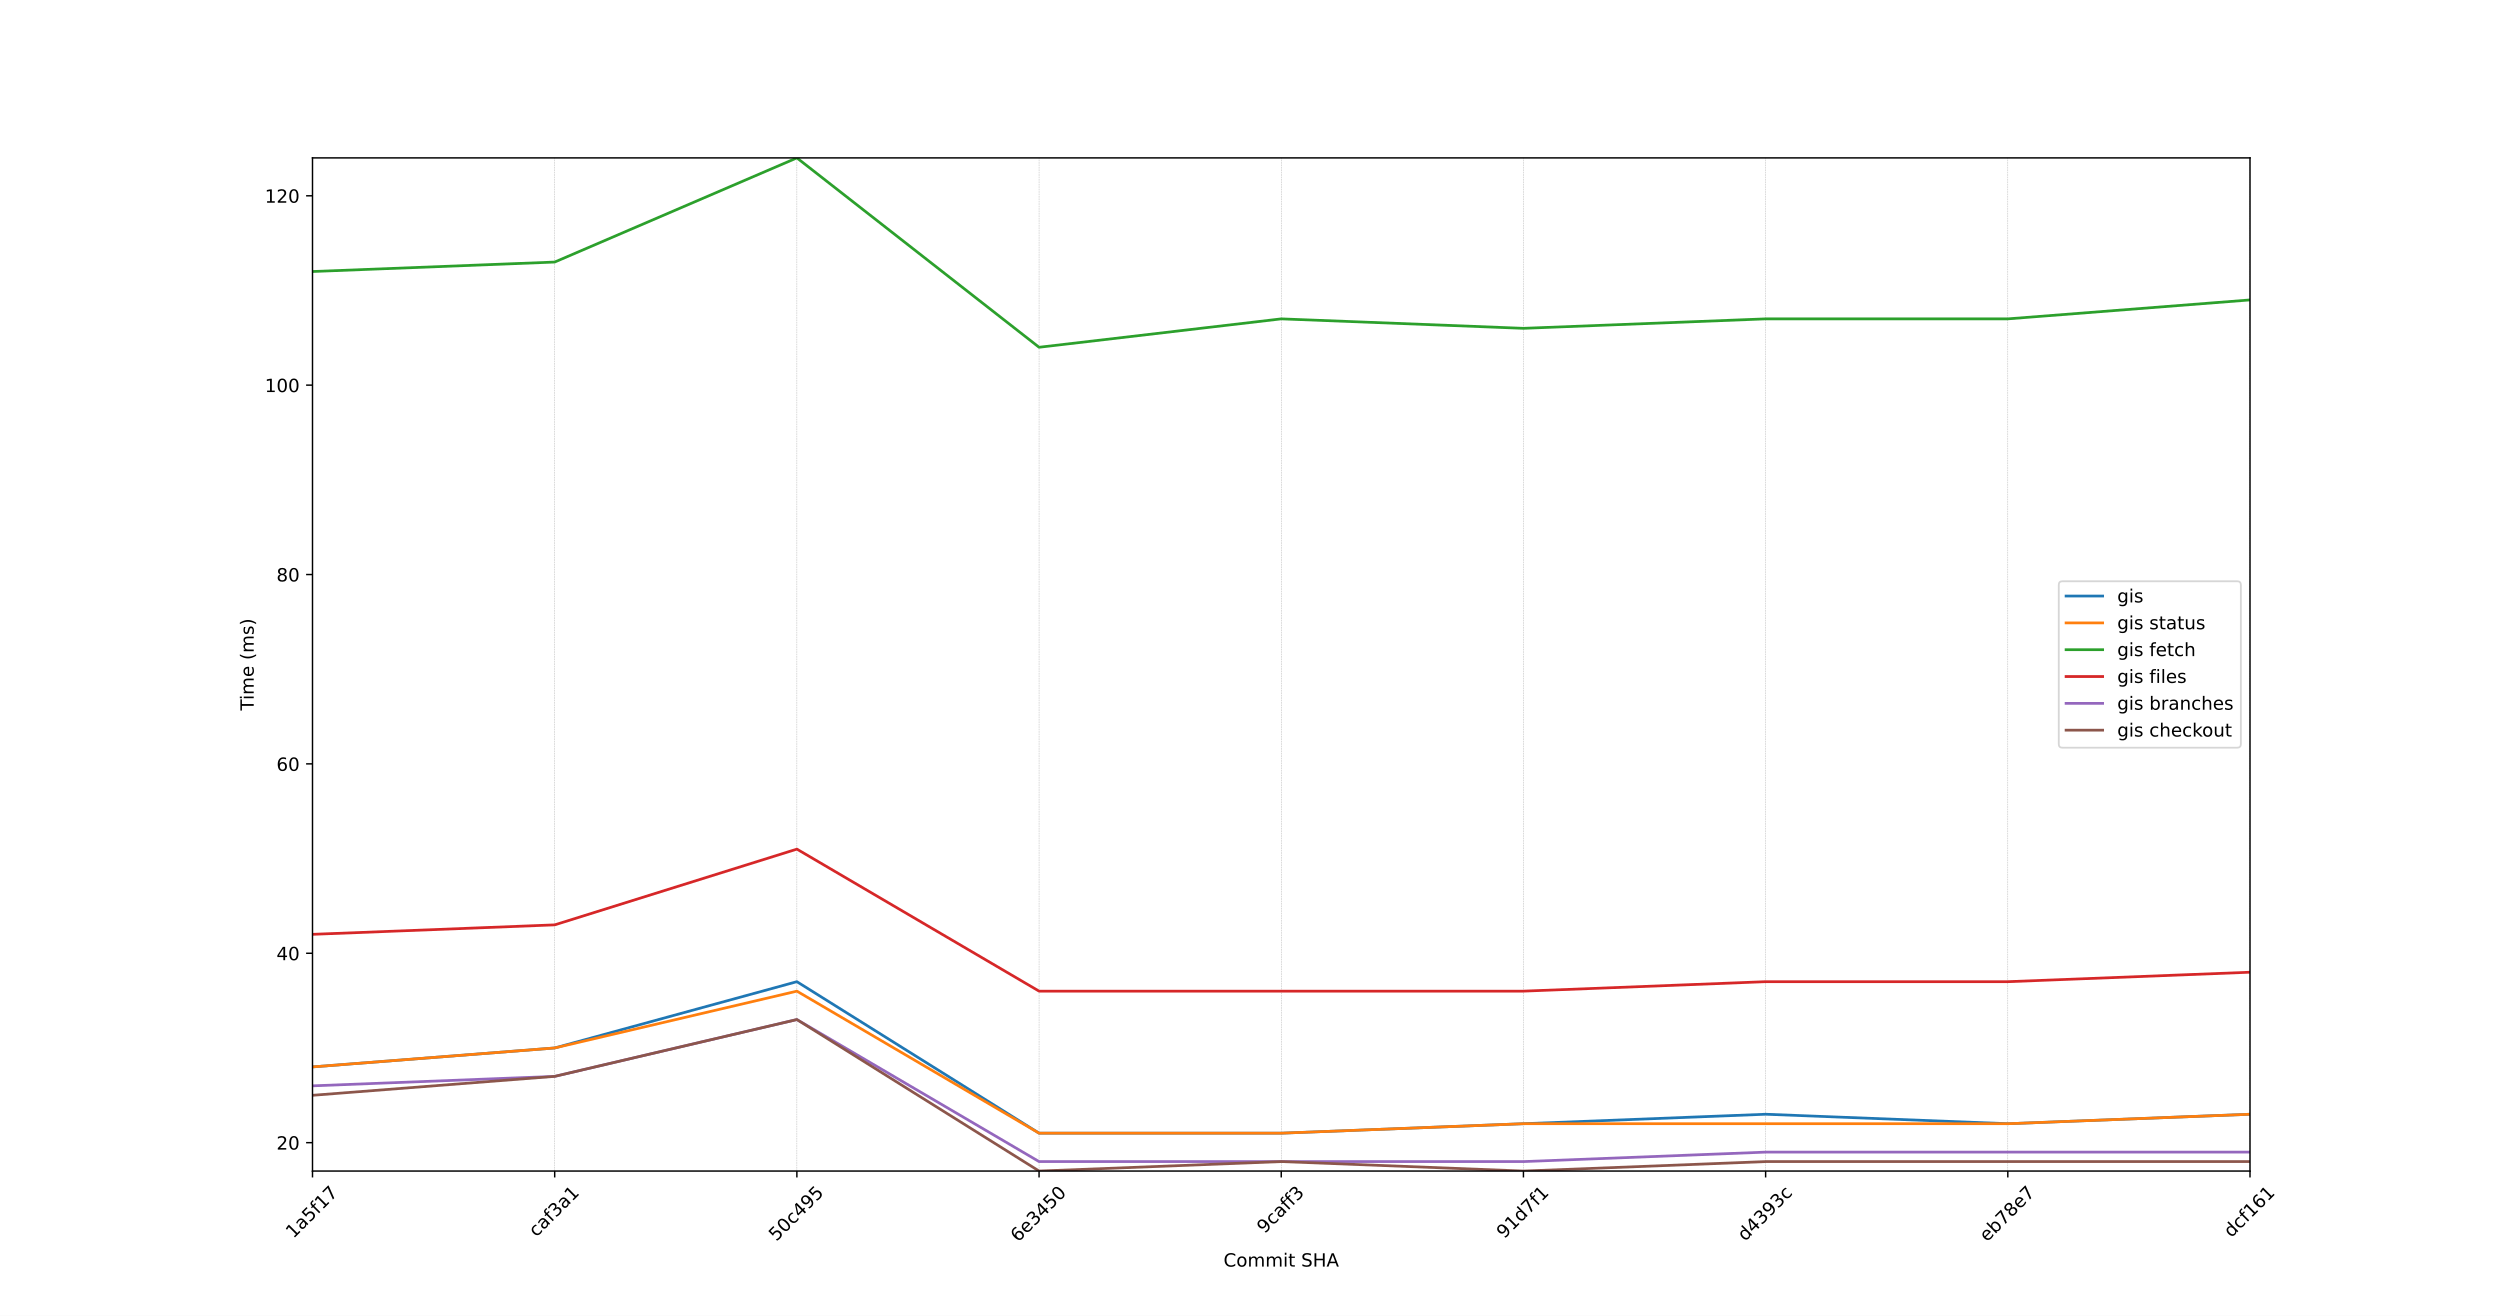
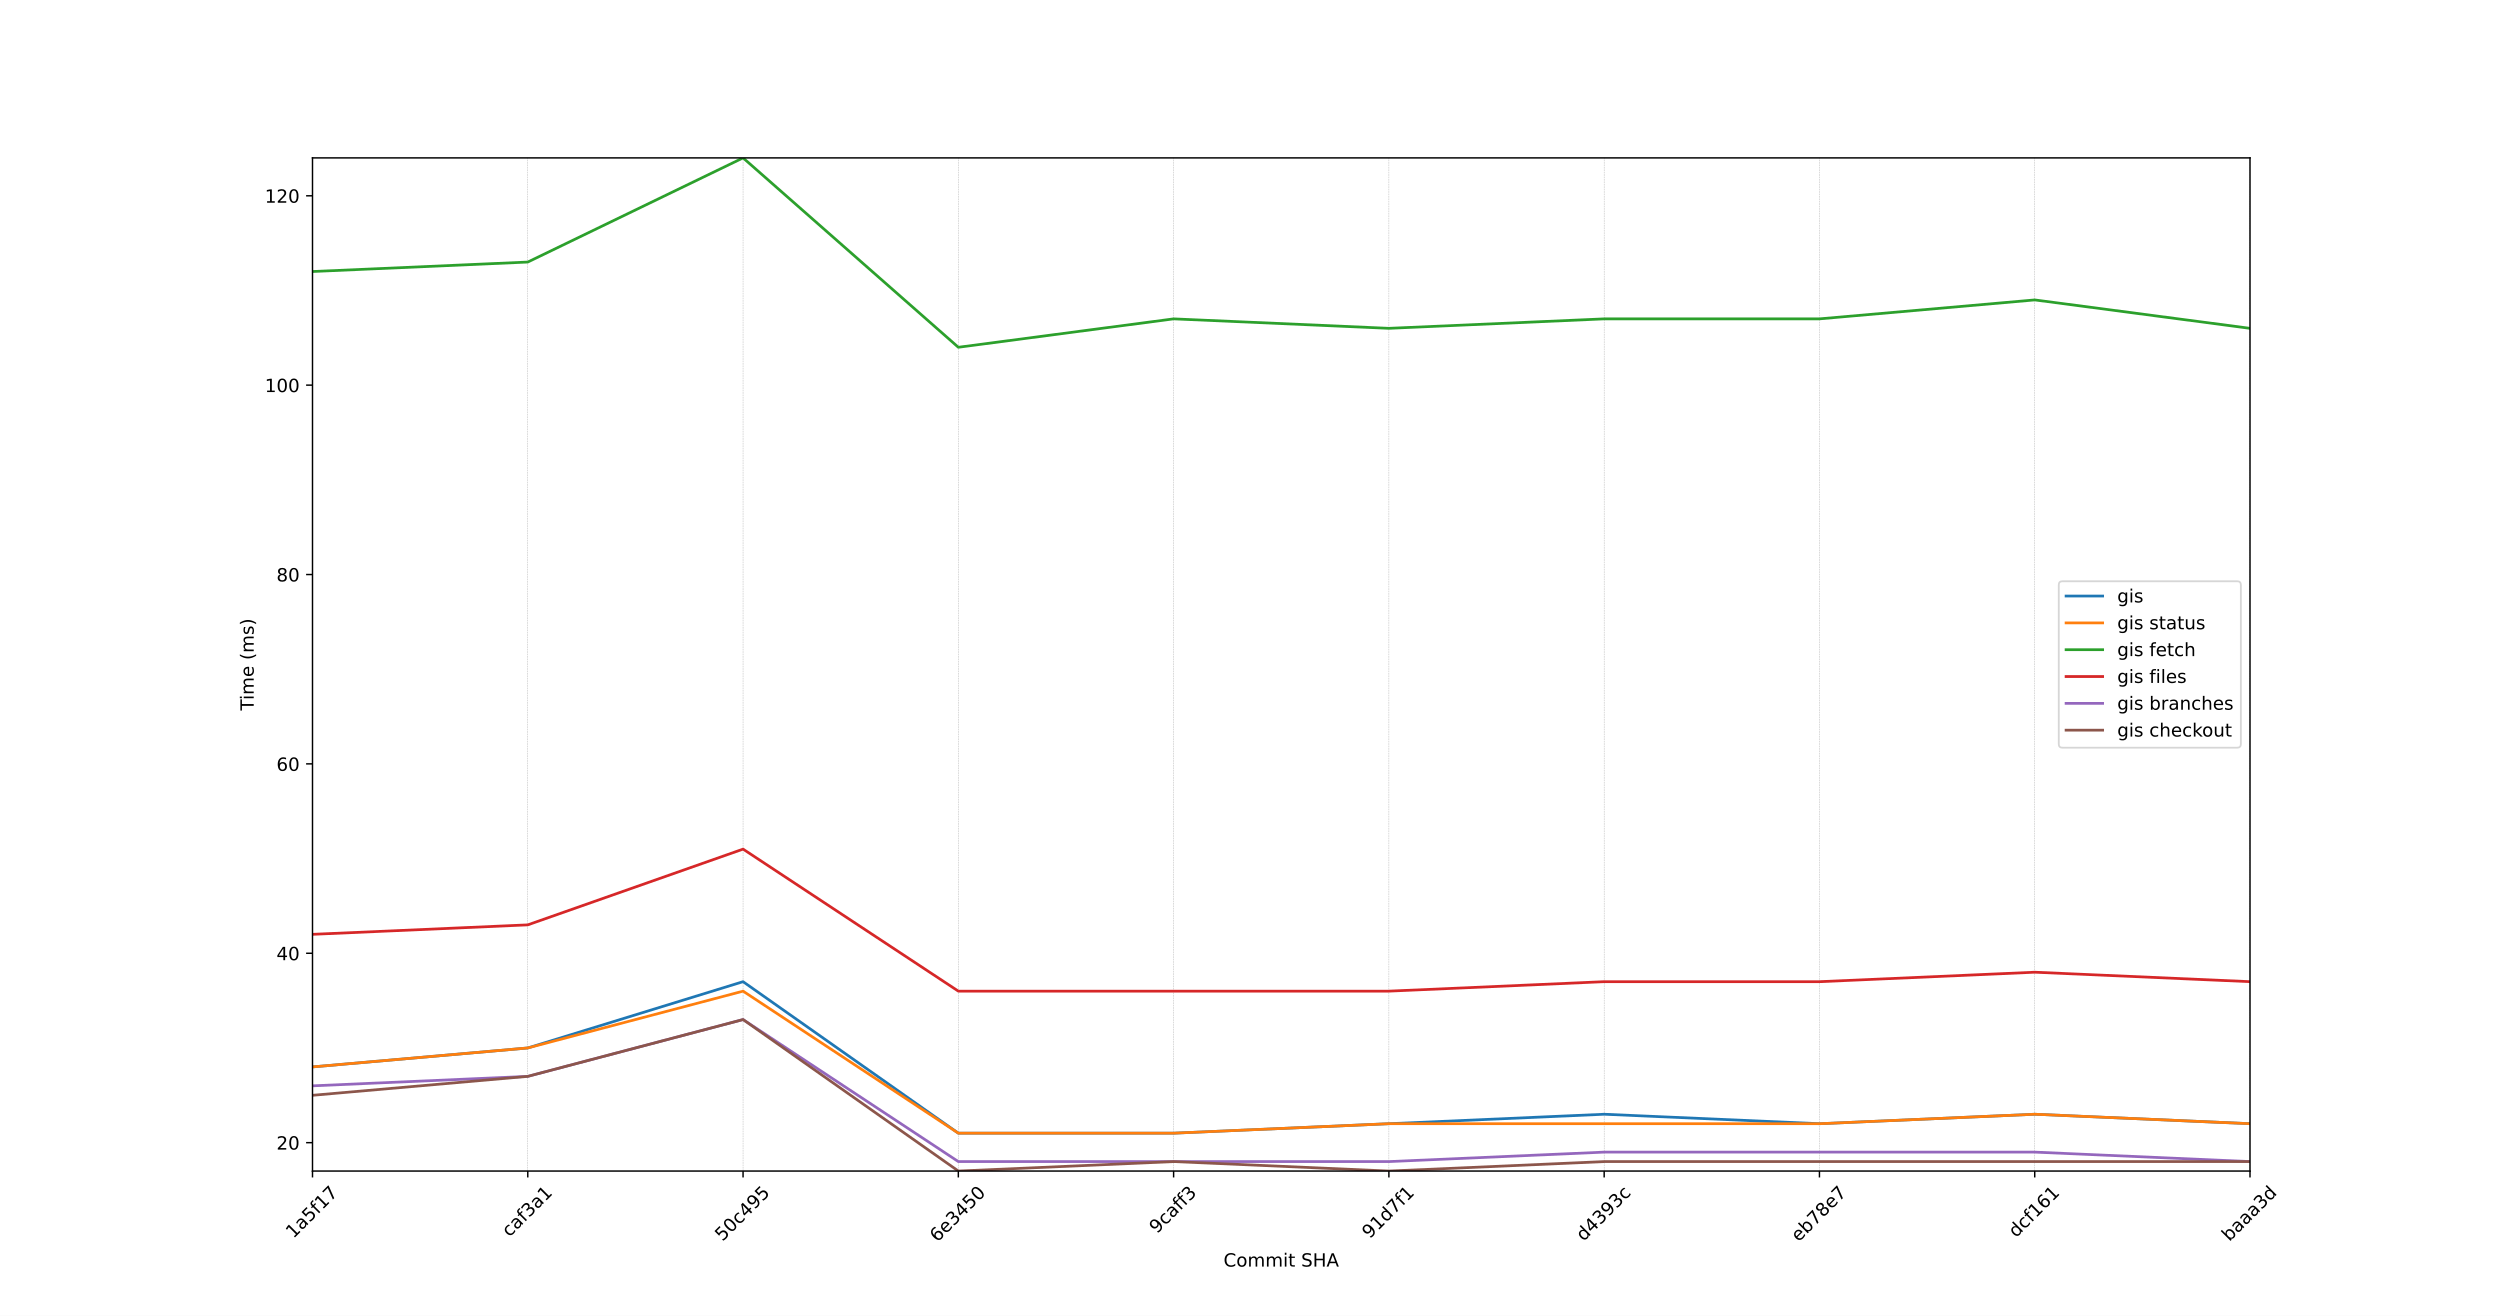
<svg xmlns="http://www.w3.org/2000/svg" xmlns:xlink="http://www.w3.org/1999/xlink" width="1368pt" height="720pt" viewBox="0 0 1368 720" version="1.1">
  <defs>
    <style type="text/css">*{stroke-linejoin: round; stroke-linecap: butt}</style>
  </defs>
  <g id="figure_1">
    <g id="patch_1">
      <path d="M 0 720  L 1368 720  L 1368 0  L 0 0  z " style="fill: #ffffff" />
    </g>
    <g id="axes_1">
      <g id="patch_2">
        <path d="M 171 640.8  L 1231.2 640.8  L 1231.2 86.4  L 171 86.4  z " style="fill: #ffffff" />
      </g>
      <g id="matplotlib.axis_1">
        <g id="xtick_1">
          <g id="line2d_1">
-             <path d="M 171 640.8  L 171 86.4  " clip-path="url(#pd1e9ff029a)" style="fill: none; stroke-dasharray: 0.925,0.4; stroke-dashoffset: 0; stroke: #b0b0b0; stroke-width: 0.25" />
+             <path d="M 171 640.8  L 171 86.4  " clip-path="url(#p439e84e2dd)" style="fill: none; stroke-dasharray: 0.925,0.4; stroke-dashoffset: 0; stroke: #b0b0b0; stroke-width: 0.25" />
          </g>
          <g id="line2d_2">
            <defs>
-               <path id="m71809aa776" d="M 0 0  L 0 3.5  " style="stroke: #000000; stroke-width: 0.8" />
-             </defs>
-             <g>
-               <use xlink:href="#m71809aa776" x="171" y="640.8" style="stroke: #000000; stroke-width: 0.8" />
+               <path id="m91cefb9910" d="M 0 0  L 0 3.5  " style="stroke: #000000; stroke-width: 0.8" />
+             </defs>
+             <g>
+               <use xlink:href="#m91cefb9910" x="171" y="640.8" style="stroke: #000000; stroke-width: 0.8" />
            </g>
          </g>
          <g id="text_1">
            <g transform="translate(160.542 677.9913) rotate(-45) scale(0.1 -0.1)">
              <defs>
                <path id="DejaVuSans-31" d="M 794 531  L 1825 531  L 1825 4091  L 703 3866  L 703 4441  L 1819 4666  L 2450 4666  L 2450 531  L 3481 531  L 3481 0  L 794 0  L 794 531  z " transform="scale(0.015625)" />
                <path id="DejaVuSans-61" d="M 2194 1759  Q 1497 1759 1228 1600  Q 959 1441 959 1056  Q 959 750 1161 570  Q 1363 391 1709 391  Q 2188 391 2477 730  Q 2766 1069 2766 1631  L 2766 1759  L 2194 1759  z M 3341 1997  L 3341 0  L 2766 0  L 2766 531  Q 2569 213 2275 61  Q 1981 -91 1556 -91  Q 1019 -91 701 211  Q 384 513 384 1019  Q 384 1609 779 1909  Q 1175 2209 1959 2209  L 2766 2209  L 2766 2266  Q 2766 2663 2505 2880  Q 2244 3097 1772 3097  Q 1472 3097 1187 3025  Q 903 2953 641 2809  L 641 3341  Q 956 3463 1253 3523  Q 1550 3584 1831 3584  Q 2591 3584 2966 3190  Q 3341 2797 3341 1997  z " transform="scale(0.015625)" />
                <path id="DejaVuSans-35" d="M 691 4666  L 3169 4666  L 3169 4134  L 1269 4134  L 1269 2991  Q 1406 3038 1543 3061  Q 1681 3084 1819 3084  Q 2600 3084 3056 2656  Q 3513 2228 3513 1497  Q 3513 744 3044 326  Q 2575 -91 1722 -91  Q 1428 -91 1123 -41  Q 819 9 494 109  L 494 744  Q 775 591 1075 516  Q 1375 441 1709 441  Q 2250 441 2565 725  Q 2881 1009 2881 1497  Q 2881 1984 2565 2268  Q 2250 2553 1709 2553  Q 1456 2553 1204 2497  Q 953 2441 691 2322  L 691 4666  z " transform="scale(0.015625)" />
                <path id="DejaVuSans-66" d="M 2375 4863  L 2375 4384  L 1825 4384  Q 1516 4384 1395 4259  Q 1275 4134 1275 3809  L 1275 3500  L 2222 3500  L 2222 3053  L 1275 3053  L 1275 0  L 697 0  L 697 3053  L 147 3053  L 147 3500  L 697 3500  L 697 3744  Q 697 4328 969 4595  Q 1241 4863 1831 4863  L 2375 4863  z " transform="scale(0.015625)" />
                <path id="DejaVuSans-37" d="M 525 4666  L 3525 4666  L 3525 4397  L 1831 0  L 1172 0  L 2766 4134  L 525 4134  L 525 4666  z " transform="scale(0.015625)" />
              </defs>
              <use xlink:href="#DejaVuSans-31" />
              <use xlink:href="#DejaVuSans-61" x="63.623" />
              <use xlink:href="#DejaVuSans-35" x="124.902" />
              <use xlink:href="#DejaVuSans-66" x="188.525" />
              <use xlink:href="#DejaVuSans-31" x="223.73" />
              <use xlink:href="#DejaVuSans-37" x="287.354" />
            </g>
          </g>
        </g>
        <g id="xtick_2">
          <g id="line2d_3">
-             <path d="M 303.525 640.8  L 303.525 86.4  " clip-path="url(#pd1e9ff029a)" style="fill: none; stroke-dasharray: 0.925,0.4; stroke-dashoffset: 0; stroke: #b0b0b0; stroke-width: 0.25" />
+             <path d="M 288.8 640.8  L 288.8 86.4  " clip-path="url(#p439e84e2dd)" style="fill: none; stroke-dasharray: 0.925,0.4; stroke-dashoffset: 0; stroke: #b0b0b0; stroke-width: 0.25" />
          </g>
          <g id="line2d_4">
            <g>
-               <use xlink:href="#m71809aa776" x="303.525" y="640.8" style="stroke: #000000; stroke-width: 0.8" />
+               <use xlink:href="#m91cefb9910" x="288.8" y="640.8" style="stroke: #000000; stroke-width: 0.8" />
            </g>
          </g>
          <g id="text_2">
-             <g transform="translate(293.4554 677.2145) rotate(-45) scale(0.1 -0.1)">
+             <g transform="translate(278.7304 677.2145) rotate(-45) scale(0.1 -0.1)">
              <defs>
                <path id="DejaVuSans-63" d="M 3122 3366  L 3122 2828  Q 2878 2963 2633 3030  Q 2388 3097 2138 3097  Q 1578 3097 1268 2742  Q 959 2388 959 1747  Q 959 1106 1268 751  Q 1578 397 2138 397  Q 2388 397 2633 464  Q 2878 531 3122 666  L 3122 134  Q 2881 22 2623 -34  Q 2366 -91 2075 -91  Q 1284 -91 818 406  Q 353 903 353 1747  Q 353 2603 823 3093  Q 1294 3584 2113 3584  Q 2378 3584 2631 3529  Q 2884 3475 3122 3366  z " transform="scale(0.015625)" />
                <path id="DejaVuSans-33" d="M 2597 2516  Q 3050 2419 3304 2112  Q 3559 1806 3559 1356  Q 3559 666 3084 287  Q 2609 -91 1734 -91  Q 1441 -91 1130 -33  Q 819 25 488 141  L 488 750  Q 750 597 1062 519  Q 1375 441 1716 441  Q 2309 441 2620 675  Q 2931 909 2931 1356  Q 2931 1769 2642 2001  Q 2353 2234 1838 2234  L 1294 2234  L 1294 2753  L 1863 2753  Q 2328 2753 2575 2939  Q 2822 3125 2822 3475  Q 2822 3834 2567 4026  Q 2313 4219 1838 4219  Q 1578 4219 1281 4162  Q 984 4106 628 3988  L 628 4550  Q 988 4650 1302 4700  Q 1616 4750 1894 4750  Q 2613 4750 3031 4423  Q 3450 4097 3450 3541  Q 3450 3153 3228 2886  Q 3006 2619 2597 2516  z " transform="scale(0.015625)" />
              </defs>
              <use xlink:href="#DejaVuSans-63" />
              <use xlink:href="#DejaVuSans-61" x="54.98" />
              <use xlink:href="#DejaVuSans-66" x="116.26" />
              <use xlink:href="#DejaVuSans-33" x="151.465" />
              <use xlink:href="#DejaVuSans-61" x="215.088" />
              <use xlink:href="#DejaVuSans-31" x="276.367" />
            </g>
          </g>
        </g>
        <g id="xtick_3">
          <g id="line2d_5">
-             <path d="M 436.05 640.8  L 436.05 86.4  " clip-path="url(#pd1e9ff029a)" style="fill: none; stroke-dasharray: 0.925,0.4; stroke-dashoffset: 0; stroke: #b0b0b0; stroke-width: 0.25" />
+             <path d="M 406.6 640.8  L 406.6 86.4  " clip-path="url(#p439e84e2dd)" style="fill: none; stroke-dasharray: 0.925,0.4; stroke-dashoffset: 0; stroke: #b0b0b0; stroke-width: 0.25" />
          </g>
          <g id="line2d_6">
            <g>
-               <use xlink:href="#m71809aa776" x="436.05" y="640.8" style="stroke: #000000; stroke-width: 0.8" />
+               <use xlink:href="#m91cefb9910" x="406.6" y="640.8" style="stroke: #000000; stroke-width: 0.8" />
            </g>
          </g>
          <g id="text_3">
-             <g transform="translate(424.8098 679.5557) rotate(-45) scale(0.1 -0.1)">
+             <g transform="translate(395.3598 679.5557) rotate(-45) scale(0.1 -0.1)">
              <defs>
                <path id="DejaVuSans-30" d="M 2034 4250  Q 1547 4250 1301 3770  Q 1056 3291 1056 2328  Q 1056 1369 1301 889  Q 1547 409 2034 409  Q 2525 409 2770 889  Q 3016 1369 3016 2328  Q 3016 3291 2770 3770  Q 2525 4250 2034 4250  z M 2034 4750  Q 2819 4750 3233 4129  Q 3647 3509 3647 2328  Q 3647 1150 3233 529  Q 2819 -91 2034 -91  Q 1250 -91 836 529  Q 422 1150 422 2328  Q 422 3509 836 4129  Q 1250 4750 2034 4750  z " transform="scale(0.015625)" />
                <path id="DejaVuSans-34" d="M 2419 4116  L 825 1625  L 2419 1625  L 2419 4116  z M 2253 4666  L 3047 4666  L 3047 1625  L 3713 1625  L 3713 1100  L 3047 1100  L 3047 0  L 2419 0  L 2419 1100  L 313 1100  L 313 1709  L 2253 4666  z " transform="scale(0.015625)" />
                <path id="DejaVuSans-39" d="M 703 97  L 703 672  Q 941 559 1184 500  Q 1428 441 1663 441  Q 2288 441 2617 861  Q 2947 1281 2994 2138  Q 2813 1869 2534 1725  Q 2256 1581 1919 1581  Q 1219 1581 811 2004  Q 403 2428 403 3163  Q 403 3881 828 4315  Q 1253 4750 1959 4750  Q 2769 4750 3195 4129  Q 3622 3509 3622 2328  Q 3622 1225 3098 567  Q 2575 -91 1691 -91  Q 1453 -91 1209 -44  Q 966 3 703 97  z M 1959 2075  Q 2384 2075 2632 2365  Q 2881 2656 2881 3163  Q 2881 3666 2632 3958  Q 2384 4250 1959 4250  Q 1534 4250 1286 3958  Q 1038 3666 1038 3163  Q 1038 2656 1286 2365  Q 1534 2075 1959 2075  z " transform="scale(0.015625)" />
              </defs>
              <use xlink:href="#DejaVuSans-35" />
              <use xlink:href="#DejaVuSans-30" x="63.623" />
              <use xlink:href="#DejaVuSans-63" x="127.246" />
              <use xlink:href="#DejaVuSans-34" x="182.227" />
              <use xlink:href="#DejaVuSans-39" x="245.85" />
              <use xlink:href="#DejaVuSans-35" x="309.473" />
            </g>
          </g>
        </g>
        <g id="xtick_4">
          <g id="line2d_7">
-             <path d="M 568.575 640.8  L 568.575 86.4  " clip-path="url(#pd1e9ff029a)" style="fill: none; stroke-dasharray: 0.925,0.4; stroke-dashoffset: 0; stroke: #b0b0b0; stroke-width: 0.25" />
+             <path d="M 524.4 640.8  L 524.4 86.4  " clip-path="url(#p439e84e2dd)" style="fill: none; stroke-dasharray: 0.925,0.4; stroke-dashoffset: 0; stroke: #b0b0b0; stroke-width: 0.25" />
          </g>
          <g id="line2d_8">
            <g>
-               <use xlink:href="#m71809aa776" x="568.575" y="640.8" style="stroke: #000000; stroke-width: 0.8" />
+               <use xlink:href="#m91cefb9910" x="524.4" y="640.8" style="stroke: #000000; stroke-width: 0.8" />
            </g>
          </g>
          <g id="text_4">
-             <g transform="translate(557.1033 680.0187) rotate(-45) scale(0.1 -0.1)">
+             <g transform="translate(512.9283 680.0187) rotate(-45) scale(0.1 -0.1)">
              <defs>
                <path id="DejaVuSans-36" d="M 2113 2584  Q 1688 2584 1439 2293  Q 1191 2003 1191 1497  Q 1191 994 1439 701  Q 1688 409 2113 409  Q 2538 409 2786 701  Q 3034 994 3034 1497  Q 3034 2003 2786 2293  Q 2538 2584 2113 2584  z M 3366 4563  L 3366 3988  Q 3128 4100 2886 4159  Q 2644 4219 2406 4219  Q 1781 4219 1451 3797  Q 1122 3375 1075 2522  Q 1259 2794 1537 2939  Q 1816 3084 2150 3084  Q 2853 3084 3261 2657  Q 3669 2231 3669 1497  Q 3669 778 3244 343  Q 2819 -91 2113 -91  Q 1303 -91 875 529  Q 447 1150 447 2328  Q 447 3434 972 4092  Q 1497 4750 2381 4750  Q 2619 4750 2861 4703  Q 3103 4656 3366 4563  z " transform="scale(0.015625)" />
                <path id="DejaVuSans-65" d="M 3597 1894  L 3597 1613  L 953 1613  Q 991 1019 1311 708  Q 1631 397 2203 397  Q 2534 397 2845 478  Q 3156 559 3463 722  L 3463 178  Q 3153 47 2828 -22  Q 2503 -91 2169 -91  Q 1331 -91 842 396  Q 353 884 353 1716  Q 353 2575 817 3079  Q 1281 3584 2069 3584  Q 2775 3584 3186 3129  Q 3597 2675 3597 1894  z M 3022 2063  Q 3016 2534 2758 2815  Q 2500 3097 2075 3097  Q 1594 3097 1305 2825  Q 1016 2553 972 2059  L 3022 2063  z " transform="scale(0.015625)" />
              </defs>
              <use xlink:href="#DejaVuSans-36" />
              <use xlink:href="#DejaVuSans-65" x="63.623" />
              <use xlink:href="#DejaVuSans-33" x="125.146" />
              <use xlink:href="#DejaVuSans-34" x="188.77" />
              <use xlink:href="#DejaVuSans-35" x="252.393" />
              <use xlink:href="#DejaVuSans-30" x="316.016" />
            </g>
          </g>
        </g>
        <g id="xtick_5">
          <g id="line2d_9">
-             <path d="M 701.1 640.8  L 701.1 86.4  " clip-path="url(#pd1e9ff029a)" style="fill: none; stroke-dasharray: 0.925,0.4; stroke-dashoffset: 0; stroke: #b0b0b0; stroke-width: 0.25" />
+             <path d="M 642.2 640.8  L 642.2 86.4  " clip-path="url(#p439e84e2dd)" style="fill: none; stroke-dasharray: 0.925,0.4; stroke-dashoffset: 0; stroke: #b0b0b0; stroke-width: 0.25" />
          </g>
          <g id="line2d_10">
            <g>
-               <use xlink:href="#m71809aa776" x="701.1" y="640.8" style="stroke: #000000; stroke-width: 0.8" />
+               <use xlink:href="#m91cefb9910" x="642.2" y="640.8" style="stroke: #000000; stroke-width: 0.8" />
            </g>
          </g>
          <g id="text_5">
-             <g transform="translate(691.9524 675.3705) rotate(-45) scale(0.1 -0.1)">
+             <g transform="translate(633.0524 675.3705) rotate(-45) scale(0.1 -0.1)">
              <use xlink:href="#DejaVuSans-39" />
              <use xlink:href="#DejaVuSans-63" x="63.623" />
              <use xlink:href="#DejaVuSans-61" x="118.604" />
              <use xlink:href="#DejaVuSans-66" x="179.883" />
              <use xlink:href="#DejaVuSans-66" x="215.088" />
              <use xlink:href="#DejaVuSans-33" x="250.293" />
            </g>
          </g>
        </g>
        <g id="xtick_6">
          <g id="line2d_11">
-             <path d="M 833.625 640.8  L 833.625 86.4  " clip-path="url(#pd1e9ff029a)" style="fill: none; stroke-dasharray: 0.925,0.4; stroke-dashoffset: 0; stroke: #b0b0b0; stroke-width: 0.25" />
+             <path d="M 760 640.8  L 760 86.4  " clip-path="url(#p439e84e2dd)" style="fill: none; stroke-dasharray: 0.925,0.4; stroke-dashoffset: 0; stroke: #b0b0b0; stroke-width: 0.25" />
          </g>
          <g id="line2d_12">
            <g>
-               <use xlink:href="#m71809aa776" x="833.625" y="640.8" style="stroke: #000000; stroke-width: 0.8" />
+               <use xlink:href="#m91cefb9910" x="760" y="640.8" style="stroke: #000000; stroke-width: 0.8" />
            </g>
          </g>
          <g id="text_6">
-             <g transform="translate(823.0891 678.147) rotate(-45) scale(0.1 -0.1)">
+             <g transform="translate(749.4641 678.147) rotate(-45) scale(0.1 -0.1)">
              <defs>
                <path id="DejaVuSans-64" d="M 2906 2969  L 2906 4863  L 3481 4863  L 3481 0  L 2906 0  L 2906 525  Q 2725 213 2448 61  Q 2172 -91 1784 -91  Q 1150 -91 751 415  Q 353 922 353 1747  Q 353 2572 751 3078  Q 1150 3584 1784 3584  Q 2172 3584 2448 3432  Q 2725 3281 2906 2969  z M 947 1747  Q 947 1113 1208 752  Q 1469 391 1925 391  Q 2381 391 2643 752  Q 2906 1113 2906 1747  Q 2906 2381 2643 2742  Q 2381 3103 1925 3103  Q 1469 3103 1208 2742  Q 947 2381 947 1747  z " transform="scale(0.015625)" />
              </defs>
              <use xlink:href="#DejaVuSans-39" />
              <use xlink:href="#DejaVuSans-31" x="63.623" />
              <use xlink:href="#DejaVuSans-64" x="127.246" />
              <use xlink:href="#DejaVuSans-37" x="190.723" />
              <use xlink:href="#DejaVuSans-66" x="254.346" />
              <use xlink:href="#DejaVuSans-31" x="289.551" />
            </g>
          </g>
        </g>
        <g id="xtick_7">
          <g id="line2d_13">
-             <path d="M 966.15 640.8  L 966.15 86.4  " clip-path="url(#pd1e9ff029a)" style="fill: none; stroke-dasharray: 0.925,0.4; stroke-dashoffset: 0; stroke: #b0b0b0; stroke-width: 0.25" />
+             <path d="M 877.8 640.8  L 877.8 86.4  " clip-path="url(#p439e84e2dd)" style="fill: none; stroke-dasharray: 0.925,0.4; stroke-dashoffset: 0; stroke: #b0b0b0; stroke-width: 0.25" />
          </g>
          <g id="line2d_14">
            <g>
-               <use xlink:href="#m71809aa776" x="966.15" y="640.8" style="stroke: #000000; stroke-width: 0.8" />
+               <use xlink:href="#m91cefb9910" x="877.8" y="640.8" style="stroke: #000000; stroke-width: 0.8" />
            </g>
          </g>
          <g id="text_7">
-             <g transform="translate(954.9147 679.5458) rotate(-45) scale(0.1 -0.1)">
+             <g transform="translate(866.5647 679.5458) rotate(-45) scale(0.1 -0.1)">
              <use xlink:href="#DejaVuSans-64" />
              <use xlink:href="#DejaVuSans-34" x="63.477" />
              <use xlink:href="#DejaVuSans-33" x="127.1" />
              <use xlink:href="#DejaVuSans-39" x="190.723" />
              <use xlink:href="#DejaVuSans-33" x="254.346" />
              <use xlink:href="#DejaVuSans-63" x="317.969" />
            </g>
          </g>
        </g>
        <g id="xtick_8">
          <g id="line2d_15">
-             <path d="M 1098.675 640.8  L 1098.675 86.4  " clip-path="url(#pd1e9ff029a)" style="fill: none; stroke-dasharray: 0.925,0.4; stroke-dashoffset: 0; stroke: #b0b0b0; stroke-width: 0.25" />
+             <path d="M 995.6 640.8  L 995.6 86.4  " clip-path="url(#p439e84e2dd)" style="fill: none; stroke-dasharray: 0.925,0.4; stroke-dashoffset: 0; stroke: #b0b0b0; stroke-width: 0.25" />
          </g>
          <g id="line2d_16">
            <g>
-               <use xlink:href="#m71809aa776" x="1098.675" y="640.8" style="stroke: #000000; stroke-width: 0.8" />
+               <use xlink:href="#m91cefb9910" x="995.6" y="640.8" style="stroke: #000000; stroke-width: 0.8" />
            </g>
          </g>
          <g id="text_8">
-             <g transform="translate(1087.282 679.8607) rotate(-45) scale(0.1 -0.1)">
+             <g transform="translate(984.2073 679.8607) rotate(-45) scale(0.1 -0.1)">
              <defs>
                <path id="DejaVuSans-62" d="M 3116 1747  Q 3116 2381 2855 2742  Q 2594 3103 2138 3103  Q 1681 3103 1420 2742  Q 1159 2381 1159 1747  Q 1159 1113 1420 752  Q 1681 391 2138 391  Q 2594 391 2855 752  Q 3116 1113 3116 1747  z M 1159 2969  Q 1341 3281 1617 3432  Q 1894 3584 2278 3584  Q 2916 3584 3314 3078  Q 3713 2572 3713 1747  Q 3713 922 3314 415  Q 2916 -91 2278 -91  Q 1894 -91 1617 61  Q 1341 213 1159 525  L 1159 0  L 581 0  L 581 4863  L 1159 4863  L 1159 2969  z " transform="scale(0.015625)" />
                <path id="DejaVuSans-38" d="M 2034 2216  Q 1584 2216 1326 1975  Q 1069 1734 1069 1313  Q 1069 891 1326 650  Q 1584 409 2034 409  Q 2484 409 2743 651  Q 3003 894 3003 1313  Q 3003 1734 2745 1975  Q 2488 2216 2034 2216  z M 1403 2484  Q 997 2584 770 2862  Q 544 3141 544 3541  Q 544 4100 942 4425  Q 1341 4750 2034 4750  Q 2731 4750 3128 4425  Q 3525 4100 3525 3541  Q 3525 3141 3298 2862  Q 3072 2584 2669 2484  Q 3125 2378 3379 2068  Q 3634 1759 3634 1313  Q 3634 634 3220 271  Q 2806 -91 2034 -91  Q 1263 -91 848 271  Q 434 634 434 1313  Q 434 1759 690 2068  Q 947 2378 1403 2484  z M 1172 3481  Q 1172 3119 1398 2916  Q 1625 2713 2034 2713  Q 2441 2713 2670 2916  Q 2900 3119 2900 3481  Q 2900 3844 2670 4047  Q 2441 4250 2034 4250  Q 1625 4250 1398 4047  Q 1172 3844 1172 3481  z " transform="scale(0.015625)" />
              </defs>
              <use xlink:href="#DejaVuSans-65" />
              <use xlink:href="#DejaVuSans-62" x="61.523" />
              <use xlink:href="#DejaVuSans-37" x="125" />
              <use xlink:href="#DejaVuSans-38" x="188.623" />
              <use xlink:href="#DejaVuSans-65" x="252.246" />
              <use xlink:href="#DejaVuSans-37" x="313.77" />
            </g>
          </g>
        </g>
        <g id="xtick_9">
          <g id="line2d_17">
-             <path d="M 1231.2 640.8  L 1231.2 86.4  " clip-path="url(#pd1e9ff029a)" style="fill: none; stroke-dasharray: 0.925,0.4; stroke-dashoffset: 0; stroke: #b0b0b0; stroke-width: 0.25" />
+             <path d="M 1113.4 640.8  L 1113.4 86.4  " clip-path="url(#p439e84e2dd)" style="fill: none; stroke-dasharray: 0.925,0.4; stroke-dashoffset: 0; stroke: #b0b0b0; stroke-width: 0.25" />
          </g>
          <g id="line2d_18">
            <g>
-               <use xlink:href="#m71809aa776" x="1231.2" y="640.8" style="stroke: #000000; stroke-width: 0.8" />
+               <use xlink:href="#m91cefb9910" x="1113.4" y="640.8" style="stroke: #000000; stroke-width: 0.8" />
            </g>
          </g>
          <g id="text_9">
-             <g transform="translate(1220.97 677.5361) rotate(-45) scale(0.1 -0.1)">
+             <g transform="translate(1103.17 677.5361) rotate(-45) scale(0.1 -0.1)">
              <use xlink:href="#DejaVuSans-64" />
              <use xlink:href="#DejaVuSans-63" x="63.477" />
              <use xlink:href="#DejaVuSans-66" x="118.457" />
              <use xlink:href="#DejaVuSans-31" x="153.662" />
              <use xlink:href="#DejaVuSans-36" x="217.285" />
              <use xlink:href="#DejaVuSans-31" x="280.908" />
            </g>
          </g>
        </g>
-         <g id="text_10">
+         <g id="xtick_10">
+           <g id="line2d_19">
+             <path d="M 1231.2 640.8  L 1231.2 86.4  " clip-path="url(#p439e84e2dd)" style="fill: none; stroke-dasharray: 0.925,0.4; stroke-dashoffset: 0; stroke: #b0b0b0; stroke-width: 0.25" />
+           </g>
+           <g id="line2d_20">
+             <g>
+               <use xlink:href="#m91cefb9910" x="1231.2" y="640.8" style="stroke: #000000; stroke-width: 0.8" />
+             </g>
+           </g>
+           <g id="text_10">
+             <g transform="translate(1219.913 679.6496) rotate(-45) scale(0.1 -0.1)">
+               <use xlink:href="#DejaVuSans-62" />
+               <use xlink:href="#DejaVuSans-61" x="63.477" />
+               <use xlink:href="#DejaVuSans-61" x="124.756" />
+               <use xlink:href="#DejaVuSans-61" x="186.035" />
+               <use xlink:href="#DejaVuSans-33" x="247.314" />
+               <use xlink:href="#DejaVuSans-64" x="310.938" />
+             </g>
+           </g>
+         </g>
+         <g id="text_11">
          <g transform="translate(669.5156 693.0877) scale(0.1 -0.1)">
            <defs>
              <path id="DejaVuSans-43" d="M 4122 4306  L 4122 3641  Q 3803 3938 3442 4084  Q 3081 4231 2675 4231  Q 1875 4231 1450 3742  Q 1025 3253 1025 2328  Q 1025 1406 1450 917  Q 1875 428 2675 428  Q 3081 428 3442 575  Q 3803 722 4122 1019  L 4122 359  Q 3791 134 3420 21  Q 3050 -91 2638 -91  Q 1578 -91 968 557  Q 359 1206 359 2328  Q 359 3453 968 4101  Q 1578 4750 2638 4750  Q 3056 4750 3426 4639  Q 3797 4528 4122 4306  z " transform="scale(0.015625)" />
              <path id="DejaVuSans-6f" d="M 1959 3097  Q 1497 3097 1228 2736  Q 959 2375 959 1747  Q 959 1119 1226 758  Q 1494 397 1959 397  Q 2419 397 2687 759  Q 2956 1122 2956 1747  Q 2956 2369 2687 2733  Q 2419 3097 1959 3097  z M 1959 3584  Q 2709 3584 3137 3096  Q 3566 2609 3566 1747  Q 3566 888 3137 398  Q 2709 -91 1959 -91  Q 1206 -91 779 398  Q 353 888 353 1747  Q 353 2609 779 3096  Q 1206 3584 1959 3584  z " transform="scale(0.015625)" />
              <path id="DejaVuSans-6d" d="M 3328 2828  Q 3544 3216 3844 3400  Q 4144 3584 4550 3584  Q 5097 3584 5394 3201  Q 5691 2819 5691 2113  L 5691 0  L 5113 0  L 5113 2094  Q 5113 2597 4934 2840  Q 4756 3084 4391 3084  Q 3944 3084 3684 2787  Q 3425 2491 3425 1978  L 3425 0  L 2847 0  L 2847 2094  Q 2847 2600 2669 2842  Q 2491 3084 2119 3084  Q 1678 3084 1418 2786  Q 1159 2488 1159 1978  L 1159 0  L 581 0  L 581 3500  L 1159 3500  L 1159 2956  Q 1356 3278 1631 3431  Q 1906 3584 2284 3584  Q 2666 3584 2933 3390  Q 3200 3197 3328 2828  z " transform="scale(0.015625)" />
              <path id="DejaVuSans-69" d="M 603 3500  L 1178 3500  L 1178 0  L 603 0  L 603 3500  z M 603 4863  L 1178 4863  L 1178 4134  L 603 4134  L 603 4863  z " transform="scale(0.015625)" />
              <path id="DejaVuSans-74" d="M 1172 4494  L 1172 3500  L 2356 3500  L 2356 3053  L 1172 3053  L 1172 1153  Q 1172 725 1289 603  Q 1406 481 1766 481  L 2356 481  L 2356 0  L 1766 0  Q 1100 0 847 248  Q 594 497 594 1153  L 594 3053  L 172 3053  L 172 3500  L 594 3500  L 594 4494  L 1172 4494  z " transform="scale(0.015625)" />
              <path id="DejaVuSans-20" transform="scale(0.015625)" />
              <path id="DejaVuSans-53" d="M 3425 4513  L 3425 3897  Q 3066 4069 2747 4153  Q 2428 4238 2131 4238  Q 1616 4238 1336 4038  Q 1056 3838 1056 3469  Q 1056 3159 1242 3001  Q 1428 2844 1947 2747  L 2328 2669  Q 3034 2534 3370 2195  Q 3706 1856 3706 1288  Q 3706 609 3251 259  Q 2797 -91 1919 -91  Q 1588 -91 1214 -16  Q 841 59 441 206  L 441 856  Q 825 641 1194 531  Q 1563 422 1919 422  Q 2459 422 2753 634  Q 3047 847 3047 1241  Q 3047 1584 2836 1778  Q 2625 1972 2144 2069  L 1759 2144  Q 1053 2284 737 2584  Q 422 2884 422 3419  Q 422 4038 858 4394  Q 1294 4750 2059 4750  Q 2388 4750 2728 4690  Q 3069 4631 3425 4513  z " transform="scale(0.015625)" />
              <path id="DejaVuSans-48" d="M 628 4666  L 1259 4666  L 1259 2753  L 3553 2753  L 3553 4666  L 4184 4666  L 4184 0  L 3553 0  L 3553 2222  L 1259 2222  L 1259 0  L 628 0  L 628 4666  z " transform="scale(0.015625)" />
              <path id="DejaVuSans-41" d="M 2188 4044  L 1331 1722  L 3047 1722  L 2188 4044  z M 1831 4666  L 2547 4666  L 4325 0  L 3669 0  L 3244 1197  L 1141 1197  L 716 0  L 50 0  L 1831 4666  z " transform="scale(0.015625)" />
            </defs>
            <use xlink:href="#DejaVuSans-43" />
            <use xlink:href="#DejaVuSans-6f" x="69.824" />
            <use xlink:href="#DejaVuSans-6d" x="131.006" />
            <use xlink:href="#DejaVuSans-6d" x="228.418" />
            <use xlink:href="#DejaVuSans-69" x="325.83" />
            <use xlink:href="#DejaVuSans-74" x="353.613" />
            <use xlink:href="#DejaVuSans-20" x="392.822" />
            <use xlink:href="#DejaVuSans-53" x="424.609" />
            <use xlink:href="#DejaVuSans-48" x="488.086" />
            <use xlink:href="#DejaVuSans-41" x="563.281" />
          </g>
        </g>
      </g>
      <g id="matplotlib.axis_2">
        <g id="ytick_1">
-           <g id="line2d_19">
-             <defs>
-               <path id="m0a942d3bb1" d="M 0 0  L -3.5 0  " style="stroke: #000000; stroke-width: 0.8" />
-             </defs>
-             <g>
-               <use xlink:href="#m0a942d3bb1" x="171" y="625.256" style="stroke: #000000; stroke-width: 0.8" />
-             </g>
-           </g>
-           <g id="text_11">
+           <g id="line2d_21">
+             <defs>
+               <path id="m33d12012e1" d="M 0 0  L -3.5 0  " style="stroke: #000000; stroke-width: 0.8" />
+             </defs>
+             <g>
+               <use xlink:href="#m33d12012e1" x="171" y="625.256" style="stroke: #000000; stroke-width: 0.8" />
+             </g>
+           </g>
+           <g id="text_12">
            <g transform="translate(151.275 629.0553) scale(0.1 -0.1)">
              <defs>
                <path id="DejaVuSans-32" d="M 1228 531  L 3431 531  L 3431 0  L 469 0  L 469 531  Q 828 903 1448 1529  Q 2069 2156 2228 2338  Q 2531 2678 2651 2914  Q 2772 3150 2772 3378  Q 2772 3750 2511 3984  Q 2250 4219 1831 4219  Q 1534 4219 1204 4116  Q 875 4013 500 3803  L 500 4441  Q 881 4594 1212 4672  Q 1544 4750 1819 4750  Q 2544 4750 2975 4387  Q 3406 4025 3406 3419  Q 3406 3131 3298 2873  Q 3191 2616 2906 2266  Q 2828 2175 2409 1742  Q 1991 1309 1228 531  z " transform="scale(0.015625)" />
              </defs>
              <use xlink:href="#DejaVuSans-32" />
              <use xlink:href="#DejaVuSans-30" x="63.623" />
            </g>
          </g>
        </g>
        <g id="ytick_2">
-           <g id="line2d_20">
-             <g>
-               <use xlink:href="#m0a942d3bb1" x="171" y="521.63" style="stroke: #000000; stroke-width: 0.8" />
-             </g>
-           </g>
-           <g id="text_12">
+           <g id="line2d_22">
+             <g>
+               <use xlink:href="#m33d12012e1" x="171" y="521.63" style="stroke: #000000; stroke-width: 0.8" />
+             </g>
+           </g>
+           <g id="text_13">
            <g transform="translate(151.275 525.4291) scale(0.1 -0.1)">
              <use xlink:href="#DejaVuSans-34" />
              <use xlink:href="#DejaVuSans-30" x="63.623" />
            </g>
          </g>
        </g>
        <g id="ytick_3">
-           <g id="line2d_21">
-             <g>
-               <use xlink:href="#m0a942d3bb1" x="171" y="418.004" style="stroke: #000000; stroke-width: 0.8" />
-             </g>
-           </g>
-           <g id="text_13">
+           <g id="line2d_23">
+             <g>
+               <use xlink:href="#m33d12012e1" x="171" y="418.004" style="stroke: #000000; stroke-width: 0.8" />
+             </g>
+           </g>
+           <g id="text_14">
            <g transform="translate(151.275 421.803) scale(0.1 -0.1)">
              <use xlink:href="#DejaVuSans-36" />
              <use xlink:href="#DejaVuSans-30" x="63.623" />
            </g>
          </g>
        </g>
        <g id="ytick_4">
-           <g id="line2d_22">
-             <g>
-               <use xlink:href="#m0a942d3bb1" x="171" y="314.378" style="stroke: #000000; stroke-width: 0.8" />
-             </g>
-           </g>
-           <g id="text_14">
+           <g id="line2d_24">
+             <g>
+               <use xlink:href="#m33d12012e1" x="171" y="314.378" style="stroke: #000000; stroke-width: 0.8" />
+             </g>
+           </g>
+           <g id="text_15">
            <g transform="translate(151.275 318.1768) scale(0.1 -0.1)">
              <use xlink:href="#DejaVuSans-38" />
              <use xlink:href="#DejaVuSans-30" x="63.623" />
            </g>
          </g>
        </g>
        <g id="ytick_5">
-           <g id="line2d_23">
-             <g>
-               <use xlink:href="#m0a942d3bb1" x="171" y="210.751" style="stroke: #000000; stroke-width: 0.8" />
-             </g>
-           </g>
-           <g id="text_15">
+           <g id="line2d_25">
+             <g>
+               <use xlink:href="#m33d12012e1" x="171" y="210.751" style="stroke: #000000; stroke-width: 0.8" />
+             </g>
+           </g>
+           <g id="text_16">
            <g transform="translate(144.9125 214.5506) scale(0.1 -0.1)">
              <use xlink:href="#DejaVuSans-31" />
              <use xlink:href="#DejaVuSans-30" x="63.623" />
              <use xlink:href="#DejaVuSans-30" x="127.246" />
            </g>
          </g>
        </g>
        <g id="ytick_6">
-           <g id="line2d_24">
-             <g>
-               <use xlink:href="#m0a942d3bb1" x="171" y="107.125" style="stroke: #000000; stroke-width: 0.8" />
-             </g>
-           </g>
-           <g id="text_16">
+           <g id="line2d_26">
+             <g>
+               <use xlink:href="#m33d12012e1" x="171" y="107.125" style="stroke: #000000; stroke-width: 0.8" />
+             </g>
+           </g>
+           <g id="text_17">
            <g transform="translate(144.9125 110.9245) scale(0.1 -0.1)">
              <use xlink:href="#DejaVuSans-31" />
              <use xlink:href="#DejaVuSans-32" x="63.623" />
              <use xlink:href="#DejaVuSans-30" x="127.246" />
            </g>
          </g>
        </g>
-         <g id="text_17">
+         <g id="text_18">
          <g transform="translate(138.8328 388.7992) rotate(-90) scale(0.1 -0.1)">
            <defs>
              <path id="DejaVuSans-54" d="M -19 4666  L 3928 4666  L 3928 4134  L 2272 4134  L 2272 0  L 1638 0  L 1638 4134  L -19 4134  L -19 4666  z " transform="scale(0.015625)" />
              <path id="DejaVuSans-28" d="M 1984 4856  Q 1566 4138 1362 3434  Q 1159 2731 1159 2009  Q 1159 1288 1364 580  Q 1569 -128 1984 -844  L 1484 -844  Q 1016 -109 783 600  Q 550 1309 550 2009  Q 550 2706 781 3412  Q 1013 4119 1484 4856  L 1984 4856  z " transform="scale(0.015625)" />
              <path id="DejaVuSans-73" d="M 2834 3397  L 2834 2853  Q 2591 2978 2328 3040  Q 2066 3103 1784 3103  Q 1356 3103 1142 2972  Q 928 2841 928 2578  Q 928 2378 1081 2264  Q 1234 2150 1697 2047  L 1894 2003  Q 2506 1872 2764 1633  Q 3022 1394 3022 966  Q 3022 478 2636 193  Q 2250 -91 1575 -91  Q 1294 -91 989 -36  Q 684 19 347 128  L 347 722  Q 666 556 975 473  Q 1284 391 1588 391  Q 1994 391 2212 530  Q 2431 669 2431 922  Q 2431 1156 2273 1281  Q 2116 1406 1581 1522  L 1381 1569  Q 847 1681 609 1914  Q 372 2147 372 2553  Q 372 3047 722 3315  Q 1072 3584 1716 3584  Q 2034 3584 2315 3537  Q 2597 3491 2834 3397  z " transform="scale(0.015625)" />
              <path id="DejaVuSans-29" d="M 513 4856  L 1013 4856  Q 1481 4119 1714 3412  Q 1947 2706 1947 2009  Q 1947 1309 1714 600  Q 1481 -109 1013 -844  L 513 -844  Q 928 -128 1133 580  Q 1338 1288 1338 2009  Q 1338 2731 1133 3434  Q 928 4138 513 4856  z " transform="scale(0.015625)" />
            </defs>
            <use xlink:href="#DejaVuSans-54" />
            <use xlink:href="#DejaVuSans-69" x="57.959" />
            <use xlink:href="#DejaVuSans-6d" x="85.742" />
            <use xlink:href="#DejaVuSans-65" x="183.154" />
            <use xlink:href="#DejaVuSans-20" x="244.678" />
            <use xlink:href="#DejaVuSans-28" x="276.465" />
            <use xlink:href="#DejaVuSans-6d" x="315.479" />
            <use xlink:href="#DejaVuSans-73" x="412.891" />
            <use xlink:href="#DejaVuSans-29" x="464.99" />
          </g>
        </g>
      </g>
-       <g id="line2d_25">
-         <path d="M 171 583.806  L 303.525 573.443  L 436.05 537.174  L 568.575 620.075  L 701.1 620.075  L 833.625 614.893  L 966.15 609.712  L 1098.675 614.893  L 1231.2 609.712  " clip-path="url(#pd1e9ff029a)" style="fill: none; stroke: #1f77b4; stroke-width: 1.5; stroke-linecap: square" />
-       </g>
-       <g id="line2d_26">
-         <path d="M 171 583.806  L 303.525 573.443  L 436.05 542.355  L 568.575 620.075  L 701.1 620.075  L 833.625 614.893  L 966.15 614.893  L 1098.675 614.893  L 1231.2 609.712  " clip-path="url(#pd1e9ff029a)" style="fill: none; stroke: #ff7f0e; stroke-width: 1.5; stroke-linecap: square" />
-       </g>
      <g id="line2d_27">
-         <path d="M 171 148.576  L 303.525 143.394  L 436.05 86.4  L 568.575 190.026  L 701.1 174.482  L 833.625 179.664  L 966.15 174.482  L 1098.675 174.482  L 1231.2 164.12  " clip-path="url(#pd1e9ff029a)" style="fill: none; stroke: #2ca02c; stroke-width: 1.5; stroke-linecap: square" />
+         <path d="M 171 583.806  L 288.8 573.443  L 406.6 537.174  L 524.4 620.075  L 642.2 620.075  L 760 614.893  L 877.8 609.712  L 995.6 614.893  L 1113.4 609.712  L 1231.2 614.893  " clip-path="url(#p439e84e2dd)" style="fill: none; stroke: #1f77b4; stroke-width: 1.5; stroke-linecap: square" />
      </g>
      <g id="line2d_28">
-         <path d="M 171 511.267  L 303.525 506.086  L 436.05 464.636  L 568.575 542.355  L 701.1 542.355  L 833.625 542.355  L 966.15 537.174  L 1098.675 537.174  L 1231.2 531.993  " clip-path="url(#pd1e9ff029a)" style="fill: none; stroke: #d62728; stroke-width: 1.5; stroke-linecap: square" />
+         <path d="M 171 583.806  L 288.8 573.443  L 406.6 542.355  L 524.4 620.075  L 642.2 620.075  L 760 614.893  L 877.8 614.893  L 995.6 614.893  L 1113.4 609.712  L 1231.2 614.893  " clip-path="url(#p439e84e2dd)" style="fill: none; stroke: #ff7f0e; stroke-width: 1.5; stroke-linecap: square" />
      </g>
      <g id="line2d_29">
-         <path d="M 171 594.168  L 303.525 588.987  L 436.05 557.899  L 568.575 635.619  L 701.1 635.619  L 833.625 635.619  L 966.15 630.437  L 1098.675 630.437  L 1231.2 630.437  " clip-path="url(#pd1e9ff029a)" style="fill: none; stroke: #9467bd; stroke-width: 1.5; stroke-linecap: square" />
+         <path d="M 171 148.576  L 288.8 143.394  L 406.6 86.4  L 524.4 190.026  L 642.2 174.482  L 760 179.664  L 877.8 174.482  L 995.6 174.482  L 1113.4 164.12  L 1231.2 179.664  " clip-path="url(#p439e84e2dd)" style="fill: none; stroke: #2ca02c; stroke-width: 1.5; stroke-linecap: square" />
      </g>
      <g id="line2d_30">
-         <path d="M 171 599.35  L 303.525 588.987  L 436.05 557.899  L 568.575 640.8  L 701.1 635.619  L 833.625 640.8  L 966.15 635.619  L 1098.675 635.619  L 1231.2 635.619  " clip-path="url(#pd1e9ff029a)" style="fill: none; stroke: #8c564b; stroke-width: 1.5; stroke-linecap: square" />
+         <path d="M 171 511.267  L 288.8 506.086  L 406.6 464.636  L 524.4 542.355  L 642.2 542.355  L 760 542.355  L 877.8 537.174  L 995.6 537.174  L 1113.4 531.993  L 1231.2 537.174  " clip-path="url(#p439e84e2dd)" style="fill: none; stroke: #d62728; stroke-width: 1.5; stroke-linecap: square" />
+       </g>
+       <g id="line2d_31">
+         <path d="M 171 594.168  L 288.8 588.987  L 406.6 557.899  L 524.4 635.619  L 642.2 635.619  L 760 635.619  L 877.8 630.437  L 995.6 630.437  L 1113.4 630.437  L 1231.2 635.619  " clip-path="url(#p439e84e2dd)" style="fill: none; stroke: #9467bd; stroke-width: 1.5; stroke-linecap: square" />
+       </g>
+       <g id="line2d_32">
+         <path d="M 171 599.35  L 288.8 588.987  L 406.6 557.899  L 524.4 640.8  L 642.2 635.619  L 760 640.8  L 877.8 635.619  L 995.6 635.619  L 1113.4 635.619  L 1231.2 635.619  " clip-path="url(#p439e84e2dd)" style="fill: none; stroke: #8c564b; stroke-width: 1.5; stroke-linecap: square" />
      </g>
      <g id="patch_3">
        <path d="M 171 640.8  L 171 86.4  " style="fill: none; stroke: #000000; stroke-width: 0.8; stroke-linejoin: miter; stroke-linecap: square" />
      </g>
      <g id="patch_4">
        <path d="M 1231.2 640.8  L 1231.2 86.4  " style="fill: none; stroke: #000000; stroke-width: 0.8; stroke-linejoin: miter; stroke-linecap: square" />
      </g>
      <g id="patch_5">
        <path d="M 171 640.8  L 1231.2 640.8  " style="fill: none; stroke: #000000; stroke-width: 0.8; stroke-linejoin: miter; stroke-linecap: square" />
      </g>
      <g id="patch_6">
        <path d="M 171 86.4  L 1231.2 86.4  " style="fill: none; stroke: #000000; stroke-width: 0.8; stroke-linejoin: miter; stroke-linecap: square" />
      </g>
      <g id="legend_1">
        <g id="patch_7">
          <path d="M 1128.562 409.134  L 1224.2 409.134  Q 1226.2 409.134 1226.2 407.134  L 1226.2 320.066  Q 1226.2 318.066 1224.2 318.066  L 1128.562 318.066  Q 1126.562 318.066 1126.562 320.066  L 1126.562 407.134  Q 1126.562 409.134 1128.562 409.134  z " style="fill: #ffffff; opacity: 0.8; stroke: #cccccc; stroke-linejoin: miter" />
        </g>
-         <g id="line2d_31">
+         <g id="line2d_33">
          <path d="M 1130.562 326.164  L 1140.562 326.164  L 1150.562 326.164  " style="fill: none; stroke: #1f77b4; stroke-width: 1.5; stroke-linecap: square" />
        </g>
-         <g id="text_18">
+         <g id="text_19">
          <g transform="translate(1158.562 329.6641) scale(0.1 -0.1)">
            <defs>
              <path id="DejaVuSans-67" d="M 2906 1791  Q 2906 2416 2648 2759  Q 2391 3103 1925 3103  Q 1463 3103 1205 2759  Q 947 2416 947 1791  Q 947 1169 1205 825  Q 1463 481 1925 481  Q 2391 481 2648 825  Q 2906 1169 2906 1791  z M 3481 434  Q 3481 -459 3084 -895  Q 2688 -1331 1869 -1331  Q 1566 -1331 1297 -1286  Q 1028 -1241 775 -1147  L 775 -588  Q 1028 -725 1275 -790  Q 1522 -856 1778 -856  Q 2344 -856 2625 -561  Q 2906 -266 2906 331  L 2906 616  Q 2728 306 2450 153  Q 2172 0 1784 0  Q 1141 0 747 490  Q 353 981 353 1791  Q 353 2603 747 3093  Q 1141 3584 1784 3584  Q 2172 3584 2450 3431  Q 2728 3278 2906 2969  L 2906 3500  L 3481 3500  L 3481 434  z " transform="scale(0.015625)" />
            </defs>
            <use xlink:href="#DejaVuSans-67" />
            <use xlink:href="#DejaVuSans-69" x="63.477" />
            <use xlink:href="#DejaVuSans-73" x="91.26" />
          </g>
        </g>
-         <g id="line2d_32">
+         <g id="line2d_34">
          <path d="M 1130.562 340.842  L 1140.562 340.842  L 1150.562 340.842  " style="fill: none; stroke: #ff7f0e; stroke-width: 1.5; stroke-linecap: square" />
        </g>
-         <g id="text_19">
+         <g id="text_20">
          <g transform="translate(1158.562 344.3422) scale(0.1 -0.1)">
            <defs>
              <path id="DejaVuSans-75" d="M 544 1381  L 544 3500  L 1119 3500  L 1119 1403  Q 1119 906 1312 657  Q 1506 409 1894 409  Q 2359 409 2629 706  Q 2900 1003 2900 1516  L 2900 3500  L 3475 3500  L 3475 0  L 2900 0  L 2900 538  Q 2691 219 2414 64  Q 2138 -91 1772 -91  Q 1169 -91 856 284  Q 544 659 544 1381  z M 1991 3584  L 1991 3584  z " transform="scale(0.015625)" />
            </defs>
            <use xlink:href="#DejaVuSans-67" />
            <use xlink:href="#DejaVuSans-69" x="63.477" />
            <use xlink:href="#DejaVuSans-73" x="91.26" />
            <use xlink:href="#DejaVuSans-20" x="143.359" />
            <use xlink:href="#DejaVuSans-73" x="175.146" />
            <use xlink:href="#DejaVuSans-74" x="227.246" />
            <use xlink:href="#DejaVuSans-61" x="266.455" />
            <use xlink:href="#DejaVuSans-74" x="327.734" />
            <use xlink:href="#DejaVuSans-75" x="366.943" />
            <use xlink:href="#DejaVuSans-73" x="430.322" />
          </g>
        </g>
-         <g id="line2d_33">
+         <g id="line2d_35">
          <path d="M 1130.562 355.52  L 1140.562 355.52  L 1150.562 355.52  " style="fill: none; stroke: #2ca02c; stroke-width: 1.5; stroke-linecap: square" />
        </g>
-         <g id="text_20">
+         <g id="text_21">
          <g transform="translate(1158.562 359.0203) scale(0.1 -0.1)">
            <defs>
              <path id="DejaVuSans-68" d="M 3513 2113  L 3513 0  L 2938 0  L 2938 2094  Q 2938 2591 2744 2837  Q 2550 3084 2163 3084  Q 1697 3084 1428 2787  Q 1159 2491 1159 1978  L 1159 0  L 581 0  L 581 4863  L 1159 4863  L 1159 2956  Q 1366 3272 1645 3428  Q 1925 3584 2291 3584  Q 2894 3584 3203 3211  Q 3513 2838 3513 2113  z " transform="scale(0.015625)" />
            </defs>
            <use xlink:href="#DejaVuSans-67" />
            <use xlink:href="#DejaVuSans-69" x="63.477" />
            <use xlink:href="#DejaVuSans-73" x="91.26" />
            <use xlink:href="#DejaVuSans-20" x="143.359" />
            <use xlink:href="#DejaVuSans-66" x="175.146" />
            <use xlink:href="#DejaVuSans-65" x="210.352" />
            <use xlink:href="#DejaVuSans-74" x="271.875" />
            <use xlink:href="#DejaVuSans-63" x="311.084" />
            <use xlink:href="#DejaVuSans-68" x="366.064" />
          </g>
        </g>
-         <g id="line2d_34">
+         <g id="line2d_36">
          <path d="M 1130.562 370.198  L 1140.562 370.198  L 1150.562 370.198  " style="fill: none; stroke: #d62728; stroke-width: 1.5; stroke-linecap: square" />
        </g>
-         <g id="text_21">
+         <g id="text_22">
          <g transform="translate(1158.562 373.6984) scale(0.1 -0.1)">
            <defs>
              <path id="DejaVuSans-6c" d="M 603 4863  L 1178 4863  L 1178 0  L 603 0  L 603 4863  z " transform="scale(0.015625)" />
            </defs>
            <use xlink:href="#DejaVuSans-67" />
            <use xlink:href="#DejaVuSans-69" x="63.477" />
            <use xlink:href="#DejaVuSans-73" x="91.26" />
            <use xlink:href="#DejaVuSans-20" x="143.359" />
            <use xlink:href="#DejaVuSans-66" x="175.146" />
            <use xlink:href="#DejaVuSans-69" x="210.352" />
            <use xlink:href="#DejaVuSans-6c" x="238.135" />
            <use xlink:href="#DejaVuSans-65" x="265.918" />
            <use xlink:href="#DejaVuSans-73" x="327.441" />
          </g>
        </g>
-         <g id="line2d_35">
+         <g id="line2d_37">
          <path d="M 1130.562 384.877  L 1140.562 384.877  L 1150.562 384.877  " style="fill: none; stroke: #9467bd; stroke-width: 1.5; stroke-linecap: square" />
        </g>
-         <g id="text_22">
+         <g id="text_23">
          <g transform="translate(1158.562 388.3766) scale(0.1 -0.1)">
            <defs>
              <path id="DejaVuSans-72" d="M 2631 2963  Q 2534 3019 2420 3045  Q 2306 3072 2169 3072  Q 1681 3072 1420 2755  Q 1159 2438 1159 1844  L 1159 0  L 581 0  L 581 3500  L 1159 3500  L 1159 2956  Q 1341 3275 1631 3429  Q 1922 3584 2338 3584  Q 2397 3584 2469 3576  Q 2541 3569 2628 3553  L 2631 2963  z " transform="scale(0.015625)" />
              <path id="DejaVuSans-6e" d="M 3513 2113  L 3513 0  L 2938 0  L 2938 2094  Q 2938 2591 2744 2837  Q 2550 3084 2163 3084  Q 1697 3084 1428 2787  Q 1159 2491 1159 1978  L 1159 0  L 581 0  L 581 3500  L 1159 3500  L 1159 2956  Q 1366 3272 1645 3428  Q 1925 3584 2291 3584  Q 2894 3584 3203 3211  Q 3513 2838 3513 2113  z " transform="scale(0.015625)" />
            </defs>
            <use xlink:href="#DejaVuSans-67" />
            <use xlink:href="#DejaVuSans-69" x="63.477" />
            <use xlink:href="#DejaVuSans-73" x="91.26" />
            <use xlink:href="#DejaVuSans-20" x="143.359" />
            <use xlink:href="#DejaVuSans-62" x="175.146" />
            <use xlink:href="#DejaVuSans-72" x="238.623" />
            <use xlink:href="#DejaVuSans-61" x="279.736" />
            <use xlink:href="#DejaVuSans-6e" x="341.016" />
            <use xlink:href="#DejaVuSans-63" x="404.395" />
            <use xlink:href="#DejaVuSans-68" x="459.375" />
            <use xlink:href="#DejaVuSans-65" x="522.754" />
            <use xlink:href="#DejaVuSans-73" x="584.277" />
          </g>
        </g>
-         <g id="line2d_36">
+         <g id="line2d_38">
          <path d="M 1130.562 399.555  L 1140.562 399.555  L 1150.562 399.555  " style="fill: none; stroke: #8c564b; stroke-width: 1.5; stroke-linecap: square" />
        </g>
-         <g id="text_23">
+         <g id="text_24">
          <g transform="translate(1158.562 403.0547) scale(0.1 -0.1)">
            <defs>
              <path id="DejaVuSans-6b" d="M 581 4863  L 1159 4863  L 1159 1991  L 2875 3500  L 3609 3500  L 1753 1863  L 3688 0  L 2938 0  L 1159 1709  L 1159 0  L 581 0  L 581 4863  z " transform="scale(0.015625)" />
            </defs>
            <use xlink:href="#DejaVuSans-67" />
            <use xlink:href="#DejaVuSans-69" x="63.477" />
            <use xlink:href="#DejaVuSans-73" x="91.26" />
            <use xlink:href="#DejaVuSans-20" x="143.359" />
            <use xlink:href="#DejaVuSans-63" x="175.146" />
            <use xlink:href="#DejaVuSans-68" x="230.127" />
            <use xlink:href="#DejaVuSans-65" x="293.506" />
            <use xlink:href="#DejaVuSans-63" x="355.029" />
            <use xlink:href="#DejaVuSans-6b" x="410.01" />
            <use xlink:href="#DejaVuSans-6f" x="464.295" />
            <use xlink:href="#DejaVuSans-75" x="525.477" />
            <use xlink:href="#DejaVuSans-74" x="588.855" />
          </g>
        </g>
      </g>
    </g>
  </g>
  <defs>
-     <clipPath id="pd1e9ff029a">
+     <clipPath id="p439e84e2dd">
      <rect x="171" y="86.4" width="1060.2" height="554.4" />
    </clipPath>
  </defs>
</svg>
